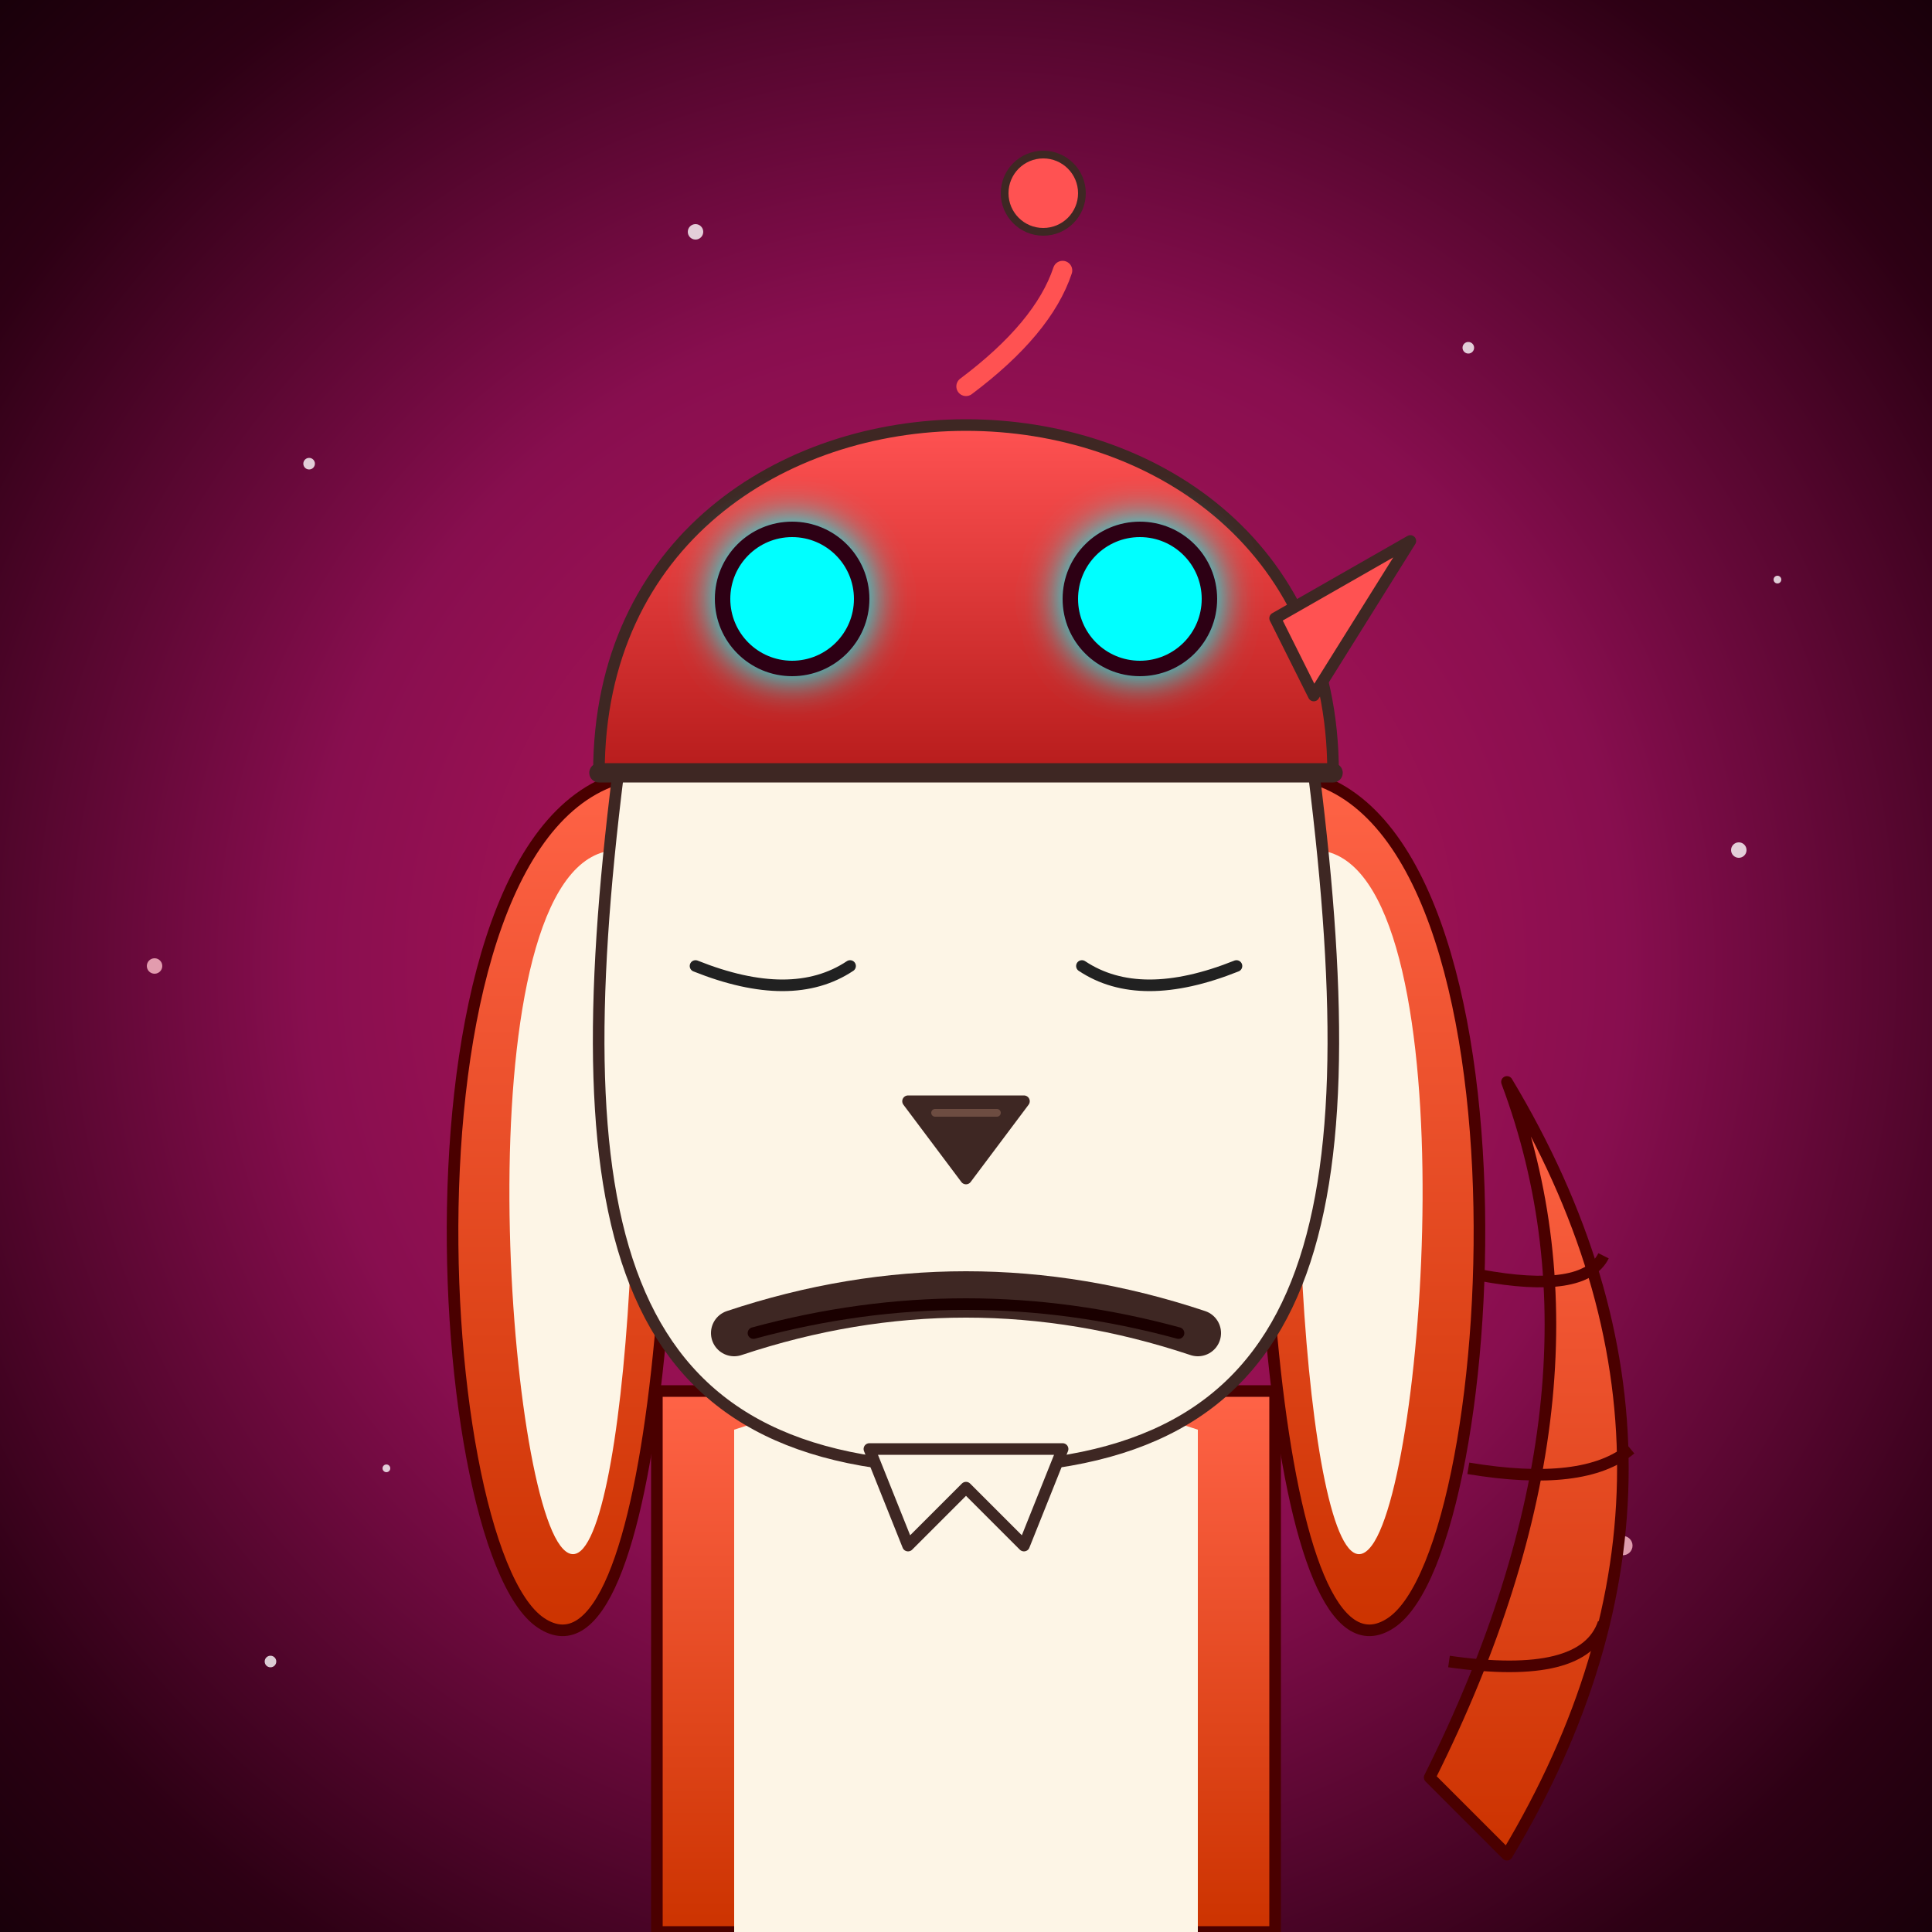
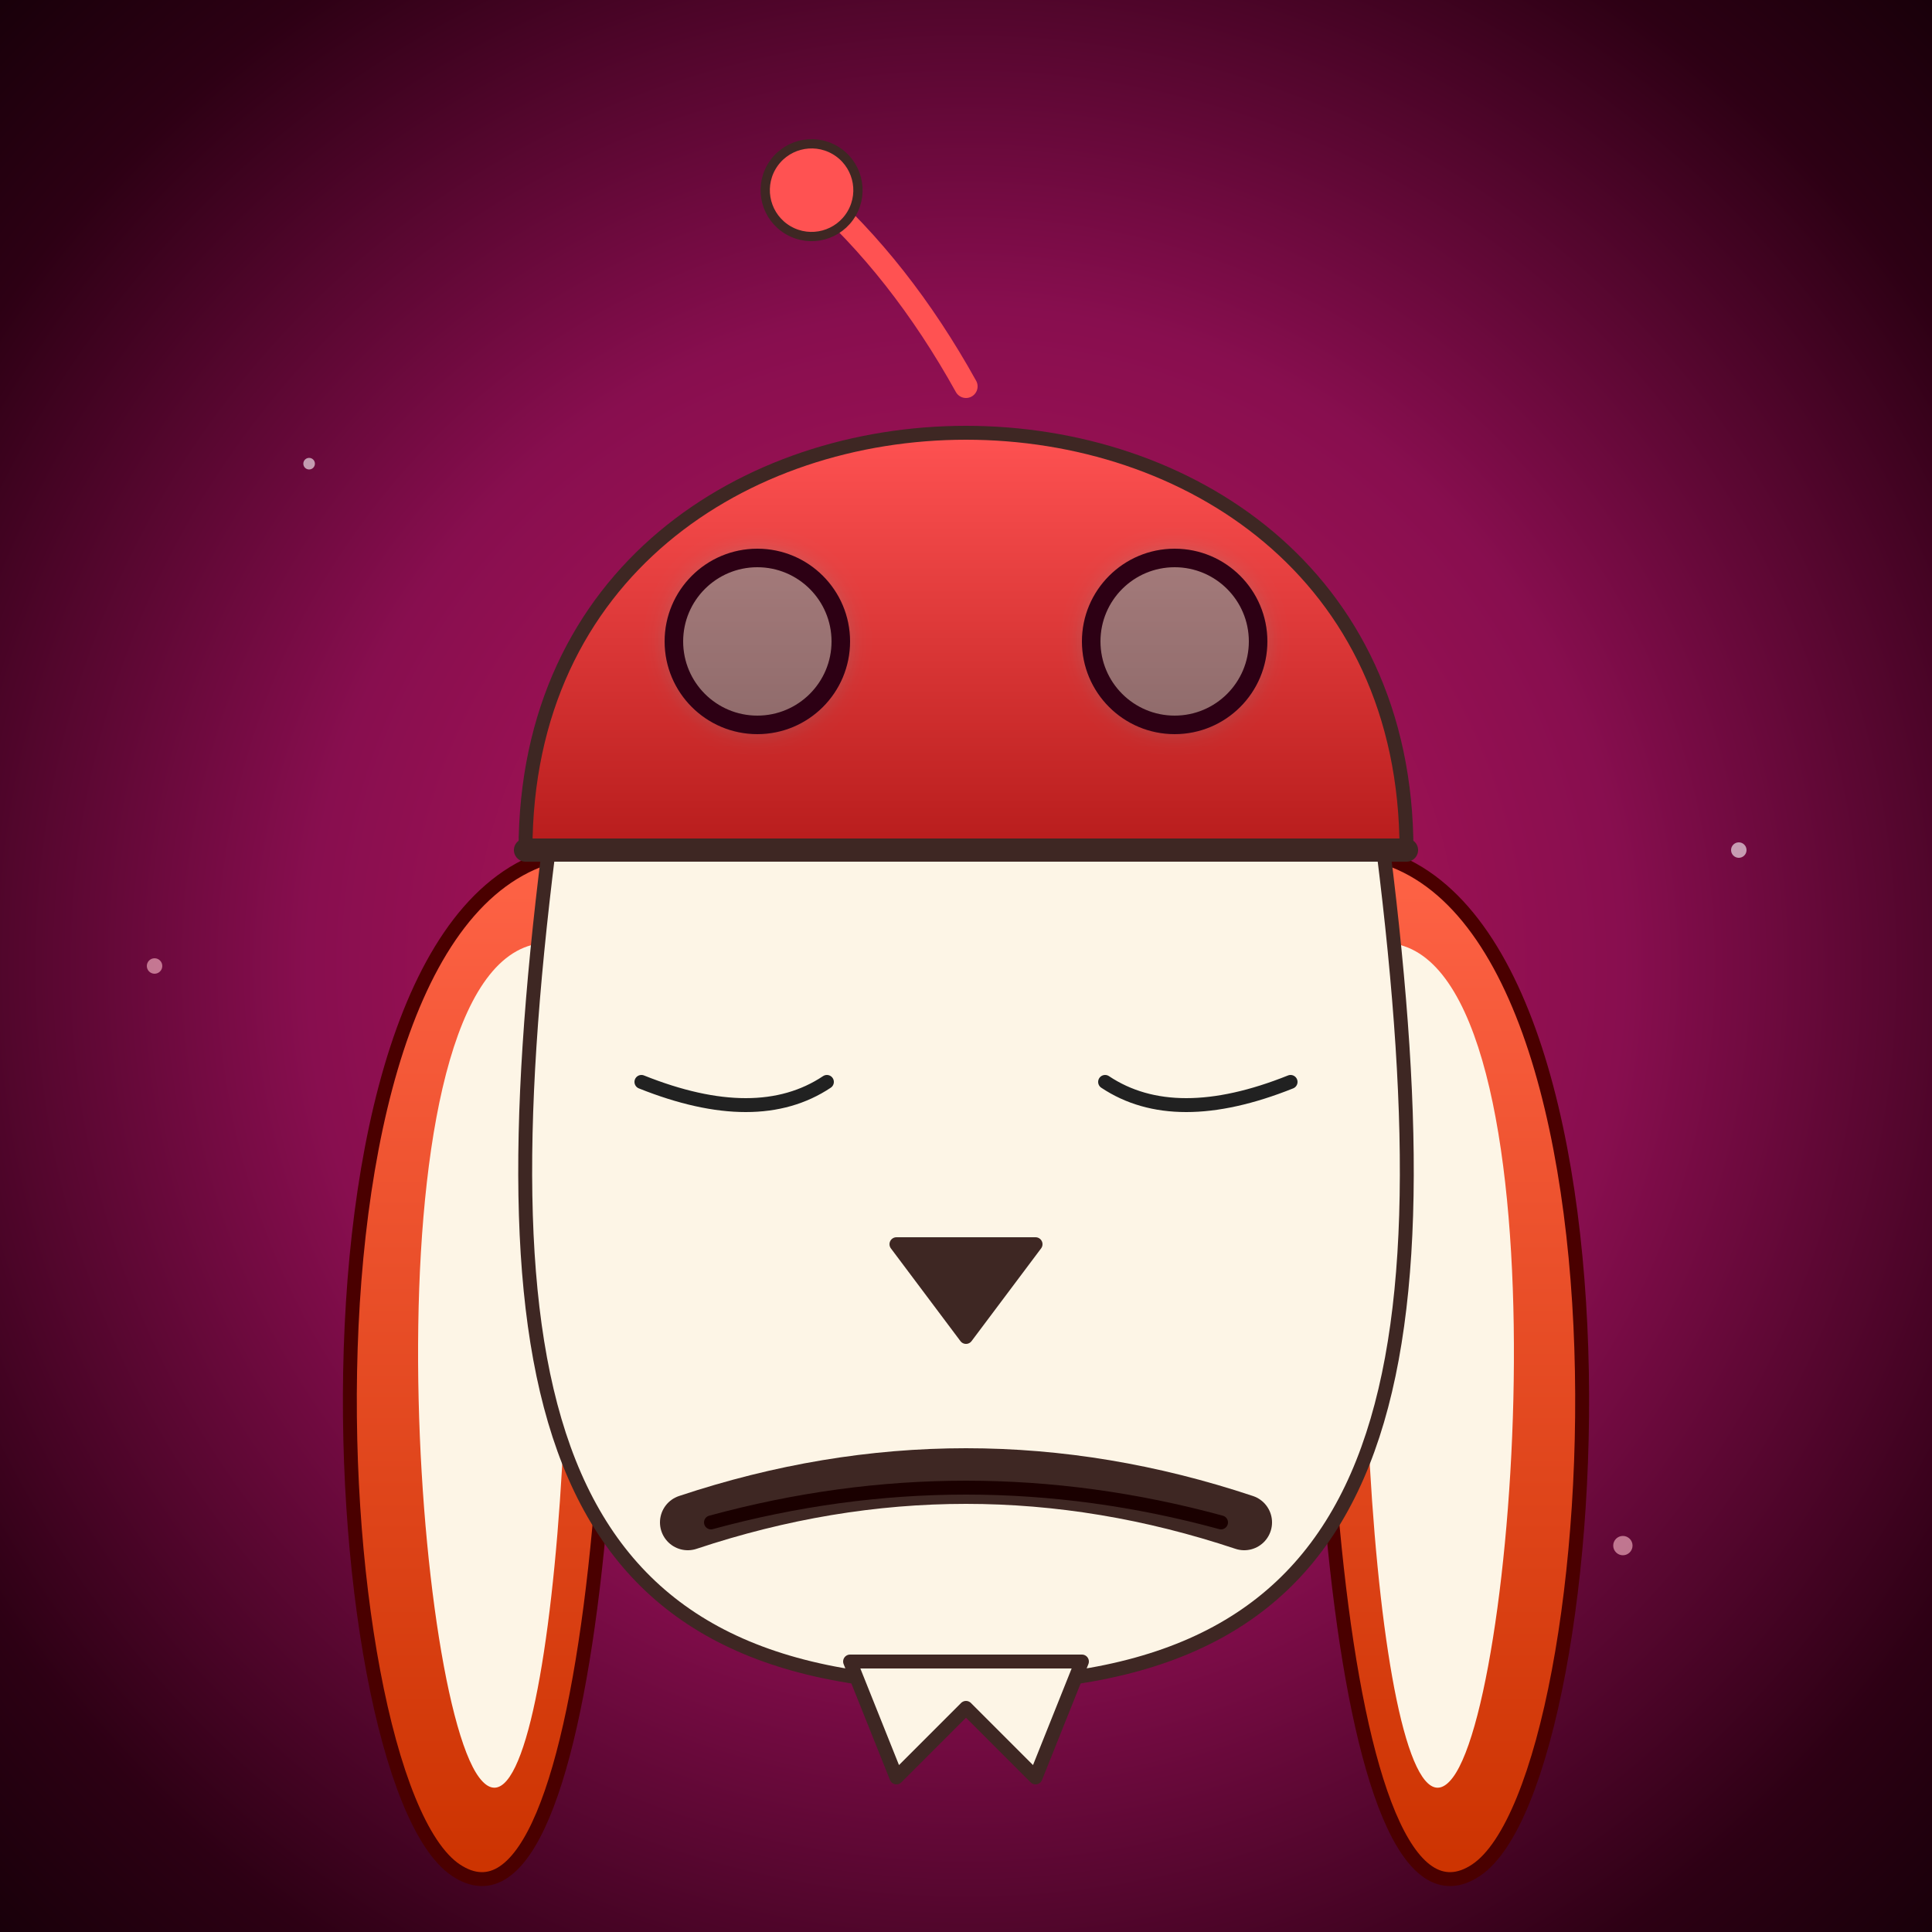
<svg xmlns="http://www.w3.org/2000/svg" viewBox="0 0 500 500" width="100%" height="100%">
  <defs>
    <radialGradient id="spaceBg" cx="50%" cy="50%" r="75%">
      <stop offset="0%" stop-color="#C2185B" />
      <stop offset="45%" stop-color="#880E4F" />
      <stop offset="80%" stop-color="#2D0014" />
      <stop offset="100%" stop-color="#0F0005" />
    </radialGradient>
    <linearGradient id="helmetGrad" x1="0%" y1="0%" x2="0%" y2="100%">
      <stop offset="0%" stop-color="#FF5252" />
      <stop offset="100%" stop-color="#B71C1C" />
    </linearGradient>
    <linearGradient id="orangeFur" x1="0%" y1="0%" x2="0%" y2="100%">
      <stop offset="0%" stop-color="#FF6347" />
      <stop offset="100%" stop-color="#CC3300" />
    </linearGradient>
    <filter id="cyanGlow" x="-50%" y="-50%" width="200%" height="200%">
-       <feGaussianBlur stdDeviation="6" result="blur" />
+       <feGaussianBlur stdDeviation="3" result="blur" />
      <feMerge>
-         <feMergeNode in="blur" />
        <feMergeNode in="blur" />
        <feMergeNode in="SourceGraphic" />
      </feMerge>
    </filter>
  </defs>
  <style>
-  /* CSS Animationen */
-  .breathe {
-  transform-origin: 250px 500px;
-  animation: breatheAnim 8s infinite ease-in-out;
-  }
-  .cyber-eye {
-  animation: pulseGlow 4s infinite alternate ease-in-out;
-  }
-  .ear-left {
-  transform-origin: 170px 200px;
-  animation: none infinite ease-in-out;
-  }
-  .ear-right {
-  transform-origin: 330px 200px;
-  animation: none infinite ease-in-out;
-  }
-  .antenna {
-  transform-origin: 250px 100px;
-  animation: none infinite ease-in-out;
-  }
-  .star1 { animation: twinkle 3s infinite alternate; }
-  .star2 { animation: twinkle 4s infinite alternate-reverse; }
-  .star3 { animation: twinkle 2s infinite alternate; }
- 
-  @keyframes breatheAnim {
-  0%, 100% { transform: scaleY(1); }
-  50% { transform: scaleY(1.025); }
-  }
-  @keyframes pulseGlow {
-  0% { opacity: 0.2; filter: drop-shadow(0 0 3px #00FFFF); }
-  100% { opacity: 0.5; filter: drop-shadow(0 0 8px #00FFFF); }
-  }
-  @keyframes twitchLeft {
-  0%, 90%, 100% { transform: rotate(0deg); }
-  93% { transform: rotate(4deg); }
-  96% { transform: rotate(-2deg); }
-  }
-  @keyframes twitchRight {
-  0%, 80%, 100% { transform: rotate(0deg); }
-  83% { transform: rotate(-5deg); }
-  86% { transform: rotate(2deg); }
-  }
-  @keyframes sway {
-  0%, 100% { transform: rotate(-4deg); }
-  50% { transform: rotate(4deg); }
-  }
-  @keyframes twinkle {
-  0% { opacity: 0.2; transform: scale(0.8); }
-  100% { opacity: 1; transform: scale(1.2); }
-  }
-  </style>
+     .float-slow { transform-origin: 250px 250px; animation: float 8s infinite ease-in-out; }
+     .star1 { animation: twinkle 4s infinite alternate; }
+     .star2 { animation: twinkle 6s infinite alternate-reverse; }
+     @keyframes float { 0%, 100% { transform: translateY(0); } 50% { transform: translateY(-10px); } }
+     @keyframes twinkle { 0% { opacity: 0.1; transform: scale(0.8); } 100% { opacity: 0.6; transform: scale(1.1); } }
+   </style>
  <rect width="500" height="500" fill="url(#spaceBg)" />
-   <g fill="#FFF" opacity="0.8">
+   <g fill="#FFF" opacity="0.6">
    <circle cx="80" cy="120" r="1.5" class="star1" />
    <circle cx="40" cy="250" r="2" class="star2" fill="#FFC0CB" />
-     <circle cx="100" cy="380" r="1" class="star3" />
-     <circle cx="180" cy="60" r="2" class="star1" />
-     <circle cx="380" cy="90" r="1.5" class="star3" />
+     <circle cx="100" cy="380" r="1" class="star1" />
    <circle cx="450" cy="220" r="2" class="star2" />
    <circle cx="420" cy="400" r="2.5" class="star1" fill="#FFC0CB" />
-     <circle cx="460" cy="150" r="1" />
-     <circle cx="70" cy="430" r="1.5" class="star3" />
  </g>
-   <g class="breathe">
-     <g>
-       <path d="M 370 460 Q 420 360 390 280 Q 450 380 390 480 Z" fill="url(#orangeFur)" stroke="#4A0000" stroke-width="3" stroke-linejoin="round" />
-       <path d="M 383 330 Q 410 335 415 325" fill="none" stroke="#4A0000" stroke-width="3" />
-       <path d="M 380 380 Q 410 385 422 375" fill="none" stroke="#4A0000" stroke-width="3" />
-       <path d="M 375 430 Q 410 435 415 420" fill="none" stroke="#4A0000" stroke-width="3" />
-     </g>
-     <path d="M 170 360 L 170 500 L 330 500 L 330 360 Z" fill="url(#orangeFur)" stroke="#4A0000" stroke-width="3" />
-     <path d="M 190 370 L 190 500 L 310 500 L 310 370 Q 250 350 190 370 Z" fill="#FDF5E6" />
-     <g class="ear-left">
+   <g transform="translate(-50, -20) scale(1.2)">
+     <g class="float-slow">
      <path d="M 170 200 C 100 200, 110 400, 140 420 C 170 440, 180 300, 170 200 Z" fill="url(#orangeFur)" stroke="#4A0000" stroke-width="3" />
      <path d="M 160 220 C 120 220, 130 380, 145 400 C 160 420, 170 300, 160 220 Z" fill="#FDF5E6" />
-     </g>
-     <g class="ear-right">
      <path d="M 330 200 C 400 200, 390 400, 360 420 C 330 440, 320 300, 330 200 Z" fill="url(#orangeFur)" stroke="#4A0000" stroke-width="3" />
      <path d="M 340 220 C 380 220, 370 380, 355 400 C 340 420, 330 300, 340 220 Z" fill="#FDF5E6" />
-     </g>
-     <path d="M 160 200 C 145 320, 160 380, 250 380 C 340 380, 355 320, 340 200 Z" fill="#FDF5E6" stroke="#3E2723" stroke-width="3" />
-     <path d="M 225 375 L 235 400 L 250 385 L 265 400 L 275 375 Z" fill="#FDF5E6" stroke="#3E2723" stroke-width="3" stroke-linejoin="round" />
-     <path d="M 155 200 C 155 80, 345 80, 345 200 Z" fill="url(#helmetGrad)" stroke="#3E2723" stroke-width="3" />
-     <line x1="155" y1="200" x2="345" y2="200" stroke="#3E2723" stroke-width="5" stroke-linecap="round" />
-     <path d="M 330 160 L 365 140 L 340 180 Z" fill="#FF5252" stroke="#3E2723" stroke-width="3" stroke-linejoin="round" />
-     <g class="antenna">
-       <path d="M 250 100 Q 270 85 275 70" fill="none" stroke="#FF5252" stroke-width="5" stroke-linecap="round" />
-       <circle cx="270" cy="50" r="10" fill="#FF5252" stroke="#3E2723" stroke-width="2" />
-     </g>
-     <path d="M 180 250 Q 205 260 220 250" fill="none" stroke="#212121" stroke-width="3" stroke-linecap="round" />
-     <path d="M 280 250 Q 295 260 320 250" fill="none" stroke="#212121" stroke-width="3" stroke-linecap="round" />
-     <path d="M 235 285 L 265 285 L 250 305 Z" fill="#3E2723" stroke="#3E2723" stroke-width="3" stroke-linejoin="round" />
-     <line x1="242" y1="288" x2="258" y2="288" stroke="#6D4C41" stroke-width="2" stroke-linecap="round" />
-     <path d="M 190 345 Q 250 325 310 345" fill="none" stroke="#3E2723" stroke-width="12" stroke-linecap="round" />
-     <path d="M 195 345 Q 250 330 305 345" fill="none" stroke="#1A0000" stroke-width="3" stroke-linecap="round" />
-     <g transform="translate(205, 155)">
-       <circle cx="0" cy="0" r="18" fill="#00FFFF" filter="url(#cyanGlow)" class="cyber-eye" />
-       <circle cx="0" cy="0" r="18" fill="none" stroke="#2D0014" stroke-width="4" />
-     </g>
-     <g transform="translate(295, 155)">
-       <circle cx="0" cy="0" r="18" fill="#00FFFF" filter="url(#cyanGlow)" class="cyber-eye" />
-       <circle cx="0" cy="0" r="18" fill="none" stroke="#2D0014" stroke-width="4" />
+       <path d="M 160 200 C 145 320, 160 380, 250 380 C 340 380, 355 320, 340 200 Z" fill="#FDF5E6" stroke="#3E2723" stroke-width="3" />
+       <path d="M 225 375 L 235 400 L 250 385 L 265 400 L 275 375 Z" fill="#FDF5E6" stroke="#3E2723" stroke-width="3" stroke-linejoin="round" />
+       <path d="M 155 200 C 155 80, 345 80, 345 200 Z" fill="url(#helmetGrad)" stroke="#3E2723" stroke-width="3" />
+       <line x1="155" y1="200" x2="345" y2="200" stroke="#3E2723" stroke-width="5" stroke-linecap="round" />
+       <g transform="translate(250, 100) rotate(-60)">
+         <path d="M 0 0 Q 15 -25 20 -50" fill="none" stroke="#FF5252" stroke-width="5" stroke-linecap="round" />
+         <circle cx="20" cy="-50" r="10" fill="#FF5252" stroke="#3E2723" stroke-width="2" />
+       </g>
+       <path d="M 180 250 Q 205 260 220 250" fill="none" stroke="#212121" stroke-width="3" stroke-linecap="round" />
+       <path d="M 280 250 Q 295 260 320 250" fill="none" stroke="#212121" stroke-width="3" stroke-linecap="round" />
+       <path d="M 235 285 L 265 285 L 250 305 Z" fill="#3E2723" stroke="#3E2723" stroke-width="3" stroke-linejoin="round" />
+       <path d="M 190 345 Q 250 325 310 345" fill="none" stroke="#3E2723" stroke-width="12" stroke-linecap="round" />
+       <path d="M 195 345 Q 250 330 305 345" fill="none" stroke="#1A0000" stroke-width="3" stroke-linecap="round" />
+       <g transform="translate(205, 155)">
+         <circle cx="0" cy="0" r="18" fill="#00FFFF" opacity="0.3" filter="url(#cyanGlow)" />
+         <circle cx="0" cy="0" r="18" fill="none" stroke="#2D0014" stroke-width="4" />
+       </g>
+       <g transform="translate(295, 155)">
+         <circle cx="0" cy="0" r="18" fill="#00FFFF" opacity="0.3" filter="url(#cyanGlow)" />
+         <circle cx="0" cy="0" r="18" fill="none" stroke="#2D0014" stroke-width="4" />
+       </g>
    </g>
  </g>
</svg>
